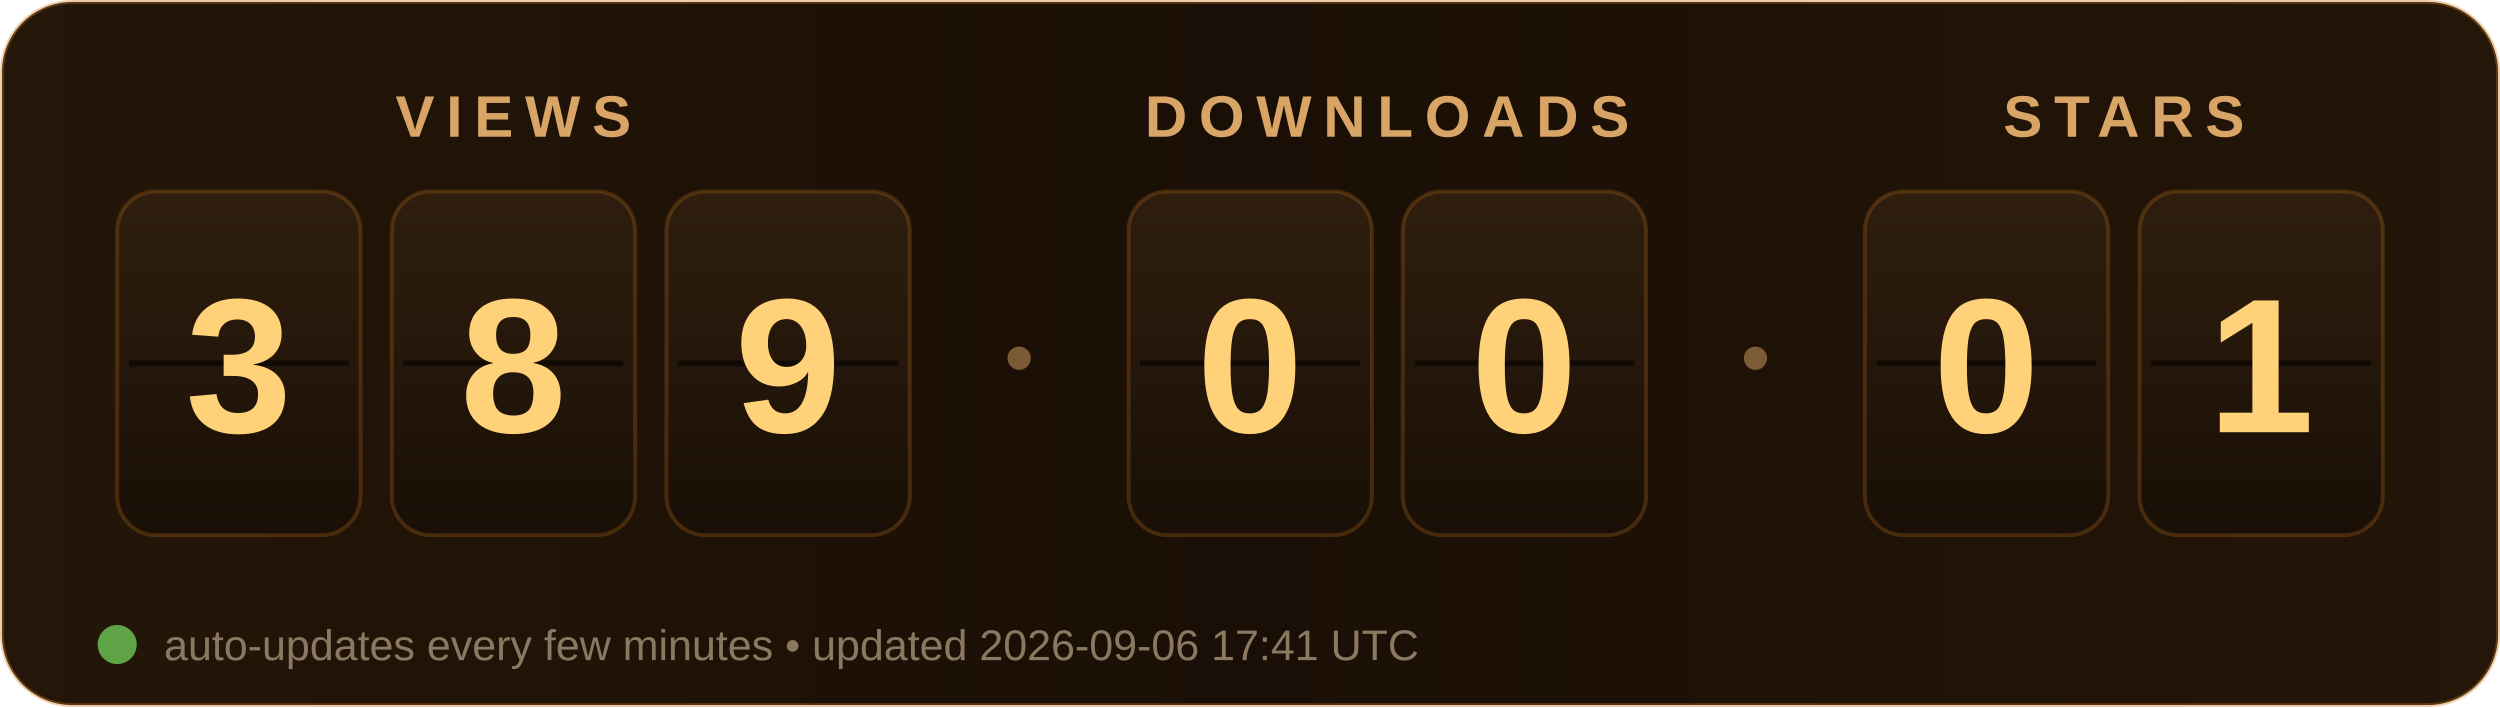
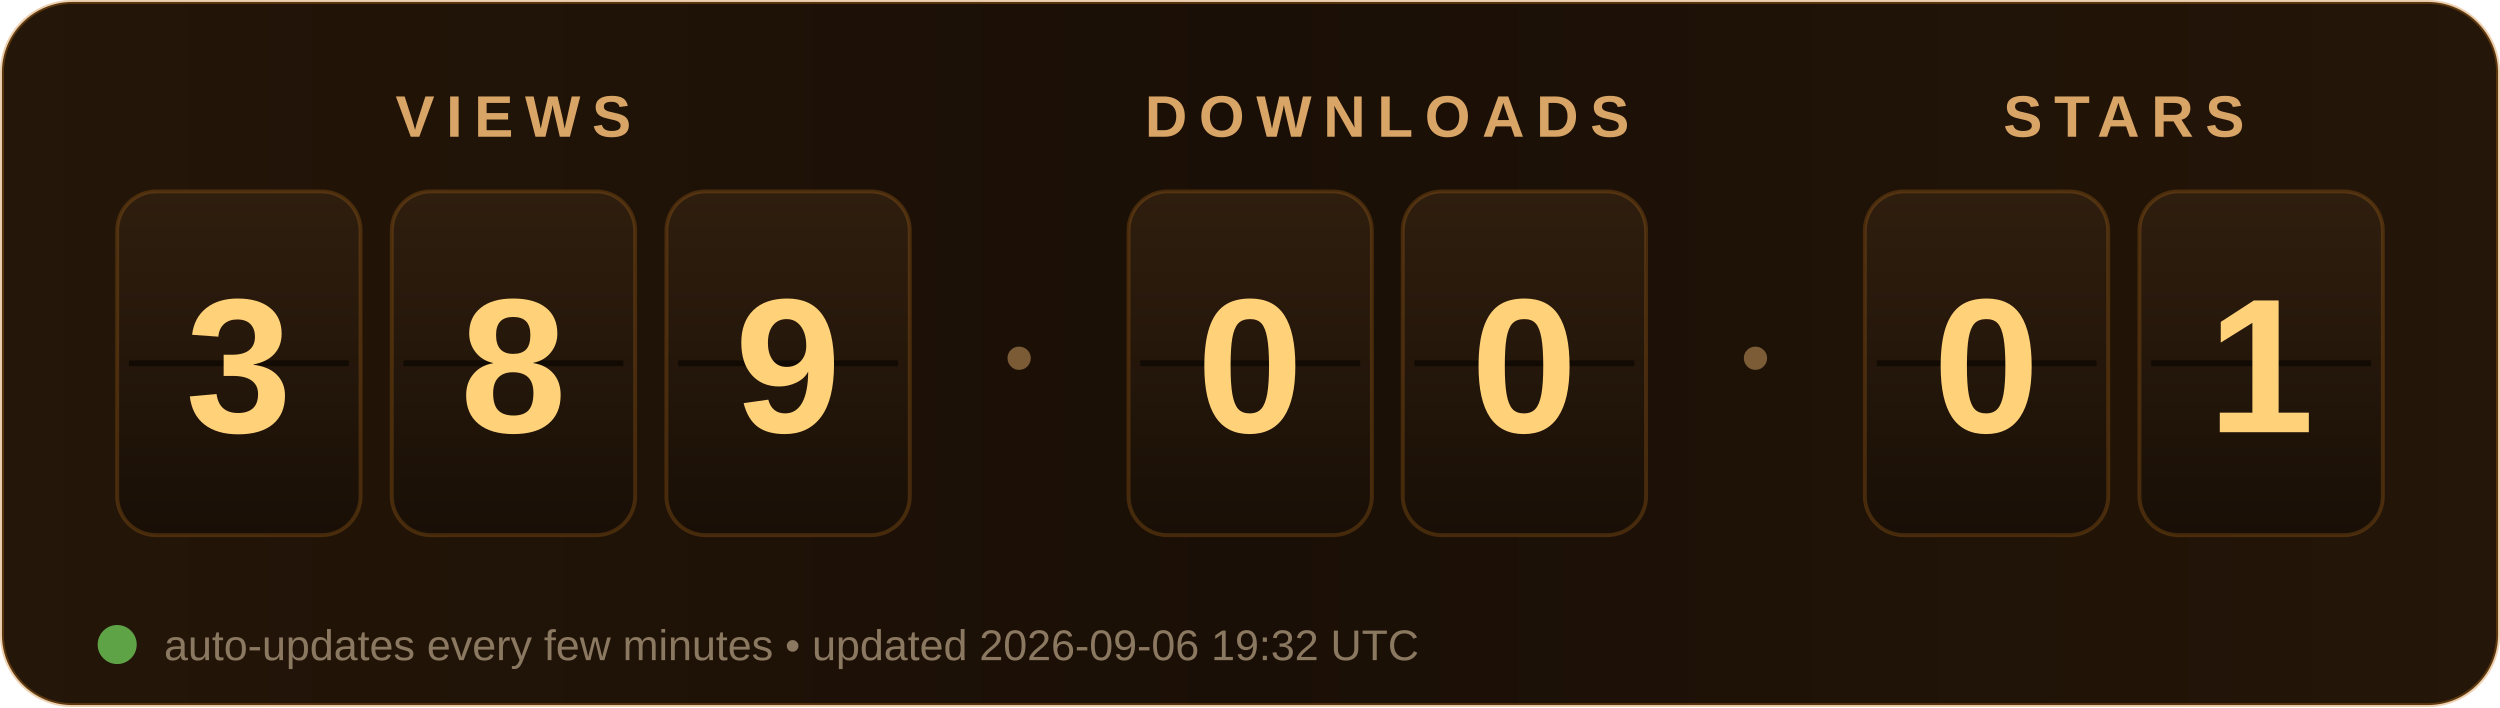
- <svg xmlns="http://www.w3.org/2000/svg" width="640" height="181" viewBox="0 0 640 181" role="img" aria-label="MelonDMA live stats — total views: 389 (tracked since 2026-08-18, GitHub only retains 14 days per API call so earlier history can't be recovered), total downloads: 0, GitHub stars: 1. Updated 2026-09-06 17:41 UTC.">
+ <svg xmlns="http://www.w3.org/2000/svg" width="640" height="181" viewBox="0 0 640 181" role="img" aria-label="MelonDMA live stats — total views: 389 (tracked since 2026-08-18, GitHub only retains 14 days per API call so earlier history can't be recovered), total downloads: 0, GitHub stars: 1. Updated 2026-09-06 19:32 UTC.">
  <defs>
    <linearGradient id="boardBg" x1="0" y1="0" x2="640" y2="0" gradientUnits="userSpaceOnUse">
      <stop offset="0" stop-color="#241608" />
      <stop offset="0.5" stop-color="#1a0f06" />
      <stop offset="1" stop-color="#241608" />
    </linearGradient>
    <linearGradient id="tileBg" x1="0" y1="0" x2="0" y2="88" gradientUnits="userSpaceOnUse">
      <stop offset="0" stop-color="#2f1e0e" />
      <stop offset="1" stop-color="#190f06" />
    </linearGradient>
  </defs>
  <rect x="0.5" y="0.5" width="639" height="180" rx="18" fill="url(#boardBg)" stroke="#C97A1E" stroke-opacity="0.35" />
  <text x="131.4" y="35" text-anchor="middle" font-family="Arial, Helvetica, sans-serif" font-weight="700" font-size="15" letter-spacing="3" fill="#D9A566">VIEWS</text>
  <g transform="translate(30.0,49)">
    <rect width="62.3" height="88" rx="10" fill="url(#tileBg)" stroke="#C97A1E" stroke-opacity="0.25" />
    <line x1="3" y1="44" x2="59.3" y2="44" stroke="#0f0904" stroke-width="1.5" opacity="0.85" />
    <text x="31.1" y="61.64" text-anchor="middle" font-family="Arial, Helvetica, sans-serif" font-weight="900" font-size="49" fill="#FFD27A">3</text>
    <rect x="0" y="44" width="62.3" height="0" rx="10" fill="#3a2410">
      <animate attributeName="height" values="0;88;0" keyTimes="0;0.55;1" dur="0.7s" begin="0.15s" calcMode="spline" keySplines="0.3 0.7 0.3 1;0.3 0 0.7 1" />
      <animate attributeName="y" values="44;0;44" keyTimes="0;0.55;1" dur="0.7s" begin="0.15s" calcMode="spline" keySplines="0.3 0.7 0.3 1;0.3 0 0.7 1" />
    </rect>
  </g>
  <g transform="translate(100.3,49)">
    <rect width="62.3" height="88" rx="10" fill="url(#tileBg)" stroke="#C97A1E" stroke-opacity="0.25" />
    <line x1="3" y1="44" x2="59.3" y2="44" stroke="#0f0904" stroke-width="1.5" opacity="0.85" />
    <text x="31.1" y="61.64" text-anchor="middle" font-family="Arial, Helvetica, sans-serif" font-weight="900" font-size="49" fill="#FFD27A">8</text>
    <rect x="0" y="44" width="62.3" height="0" rx="10" fill="#3a2410">
      <animate attributeName="height" values="0;88;0" keyTimes="0;0.55;1" dur="0.7s" begin="0.24s" calcMode="spline" keySplines="0.3 0.7 0.3 1;0.3 0 0.7 1" />
      <animate attributeName="y" values="44;0;44" keyTimes="0;0.55;1" dur="0.7s" begin="0.24s" calcMode="spline" keySplines="0.3 0.7 0.3 1;0.3 0 0.7 1" />
    </rect>
  </g>
  <g transform="translate(170.6,49)">
    <rect width="62.3" height="88" rx="10" fill="url(#tileBg)" stroke="#C97A1E" stroke-opacity="0.25" />
    <line x1="3" y1="44" x2="59.3" y2="44" stroke="#0f0904" stroke-width="1.5" opacity="0.85" />
    <text x="31.1" y="61.64" text-anchor="middle" font-family="Arial, Helvetica, sans-serif" font-weight="900" font-size="49" fill="#FFD27A">9</text>
    <rect x="0" y="44" width="62.3" height="0" rx="10" fill="#3a2410">
      <animate attributeName="height" values="0;88;0" keyTimes="0;0.55;1" dur="0.7s" begin="0.33s" calcMode="spline" keySplines="0.3 0.7 0.3 1;0.3 0 0.7 1" />
      <animate attributeName="y" values="44;0;44" keyTimes="0;0.55;1" dur="0.7s" begin="0.33s" calcMode="spline" keySplines="0.3 0.7 0.3 1;0.3 0 0.7 1" />
    </rect>
  </g>
  <text x="355.1" y="35" text-anchor="middle" font-family="Arial, Helvetica, sans-serif" font-weight="700" font-size="15" letter-spacing="3" fill="#D9A566">DOWNLOADS</text>
  <g transform="translate(288.9,49)">
    <rect width="62.3" height="88" rx="10" fill="url(#tileBg)" stroke="#C97A1E" stroke-opacity="0.25" />
    <line x1="3" y1="44" x2="59.3" y2="44" stroke="#0f0904" stroke-width="1.5" opacity="0.85" />
    <text x="31.1" y="61.64" text-anchor="middle" font-family="Arial, Helvetica, sans-serif" font-weight="900" font-size="49" fill="#FFD27A">0</text>
    <rect x="0" y="44" width="62.3" height="0" rx="10" fill="#3a2410">
      <animate attributeName="height" values="0;88;0" keyTimes="0;0.55;1" dur="0.7s" begin="0.42s" calcMode="spline" keySplines="0.3 0.7 0.3 1;0.3 0 0.7 1" />
      <animate attributeName="y" values="44;0;44" keyTimes="0;0.55;1" dur="0.7s" begin="0.42s" calcMode="spline" keySplines="0.3 0.7 0.3 1;0.3 0 0.7 1" />
    </rect>
  </g>
  <g transform="translate(359.1,49)">
    <rect width="62.3" height="88" rx="10" fill="url(#tileBg)" stroke="#C97A1E" stroke-opacity="0.25" />
    <line x1="3" y1="44" x2="59.3" y2="44" stroke="#0f0904" stroke-width="1.5" opacity="0.85" />
    <text x="31.1" y="61.64" text-anchor="middle" font-family="Arial, Helvetica, sans-serif" font-weight="900" font-size="49" fill="#FFD27A">0</text>
    <rect x="0" y="44" width="62.3" height="0" rx="10" fill="#3a2410">
      <animate attributeName="height" values="0;88;0" keyTimes="0;0.55;1" dur="0.7s" begin="0.51s" calcMode="spline" keySplines="0.3 0.7 0.3 1;0.3 0 0.7 1" />
      <animate attributeName="y" values="44;0;44" keyTimes="0;0.55;1" dur="0.7s" begin="0.51s" calcMode="spline" keySplines="0.3 0.7 0.3 1;0.3 0 0.7 1" />
    </rect>
  </g>
  <text x="543.7" y="35" text-anchor="middle" font-family="Arial, Helvetica, sans-serif" font-weight="700" font-size="15" letter-spacing="3" fill="#D9A566">STARS</text>
  <g transform="translate(477.4,49)">
    <rect width="62.3" height="88" rx="10" fill="url(#tileBg)" stroke="#C97A1E" stroke-opacity="0.25" />
    <line x1="3" y1="44" x2="59.3" y2="44" stroke="#0f0904" stroke-width="1.5" opacity="0.85" />
    <text x="31.1" y="61.64" text-anchor="middle" font-family="Arial, Helvetica, sans-serif" font-weight="900" font-size="49" fill="#FFD27A">0</text>
    <rect x="0" y="44" width="62.3" height="0" rx="10" fill="#3a2410">
      <animate attributeName="height" values="0;88;0" keyTimes="0;0.55;1" dur="0.7s" begin="0.60s" calcMode="spline" keySplines="0.3 0.7 0.3 1;0.3 0 0.7 1" />
      <animate attributeName="y" values="44;0;44" keyTimes="0;0.55;1" dur="0.7s" begin="0.60s" calcMode="spline" keySplines="0.3 0.7 0.3 1;0.3 0 0.7 1" />
    </rect>
  </g>
  <g transform="translate(547.7,49)">
    <rect width="62.3" height="88" rx="10" fill="url(#tileBg)" stroke="#C97A1E" stroke-opacity="0.25" />
    <line x1="3" y1="44" x2="59.3" y2="44" stroke="#0f0904" stroke-width="1.5" opacity="0.85" />
    <text x="31.1" y="61.64" text-anchor="middle" font-family="Arial, Helvetica, sans-serif" font-weight="900" font-size="49" fill="#FFD27A">1</text>
    <rect x="0" y="44" width="62.3" height="0" rx="10" fill="#3a2410">
      <animate attributeName="height" values="0;88;0" keyTimes="0;0.55;1" dur="0.7s" begin="0.69s" calcMode="spline" keySplines="0.3 0.7 0.3 1;0.3 0 0.7 1" />
      <animate attributeName="y" values="44;0;44" keyTimes="0;0.55;1" dur="0.7s" begin="0.69s" calcMode="spline" keySplines="0.3 0.7 0.3 1;0.3 0 0.7 1" />
    </rect>
  </g>
  <text x="260.9" y="99" text-anchor="middle" font-family="Arial, Helvetica, sans-serif" font-size="22" fill="#D9A566" opacity="0.5">•</text>
  <text x="449.4" y="99" text-anchor="middle" font-family="Arial, Helvetica, sans-serif" font-size="22" fill="#D9A566" opacity="0.5">•</text>
  <circle cx="30" cy="165" r="5" fill="#5FA347">
    <animate attributeName="opacity" values="1;0.35;1" dur="1.8s" repeatCount="indefinite" />
  </circle>
-   <text x="42" y="169" font-family="Arial, Helvetica, sans-serif" font-size="11" fill="#8B7860">auto-updates every few minutes • updated 2026-09-06 17:41 UTC</text>
+   <text x="42" y="169" font-family="Arial, Helvetica, sans-serif" font-size="11" fill="#8B7860">auto-updates every few minutes • updated 2026-09-06 19:32 UTC</text>
</svg>
